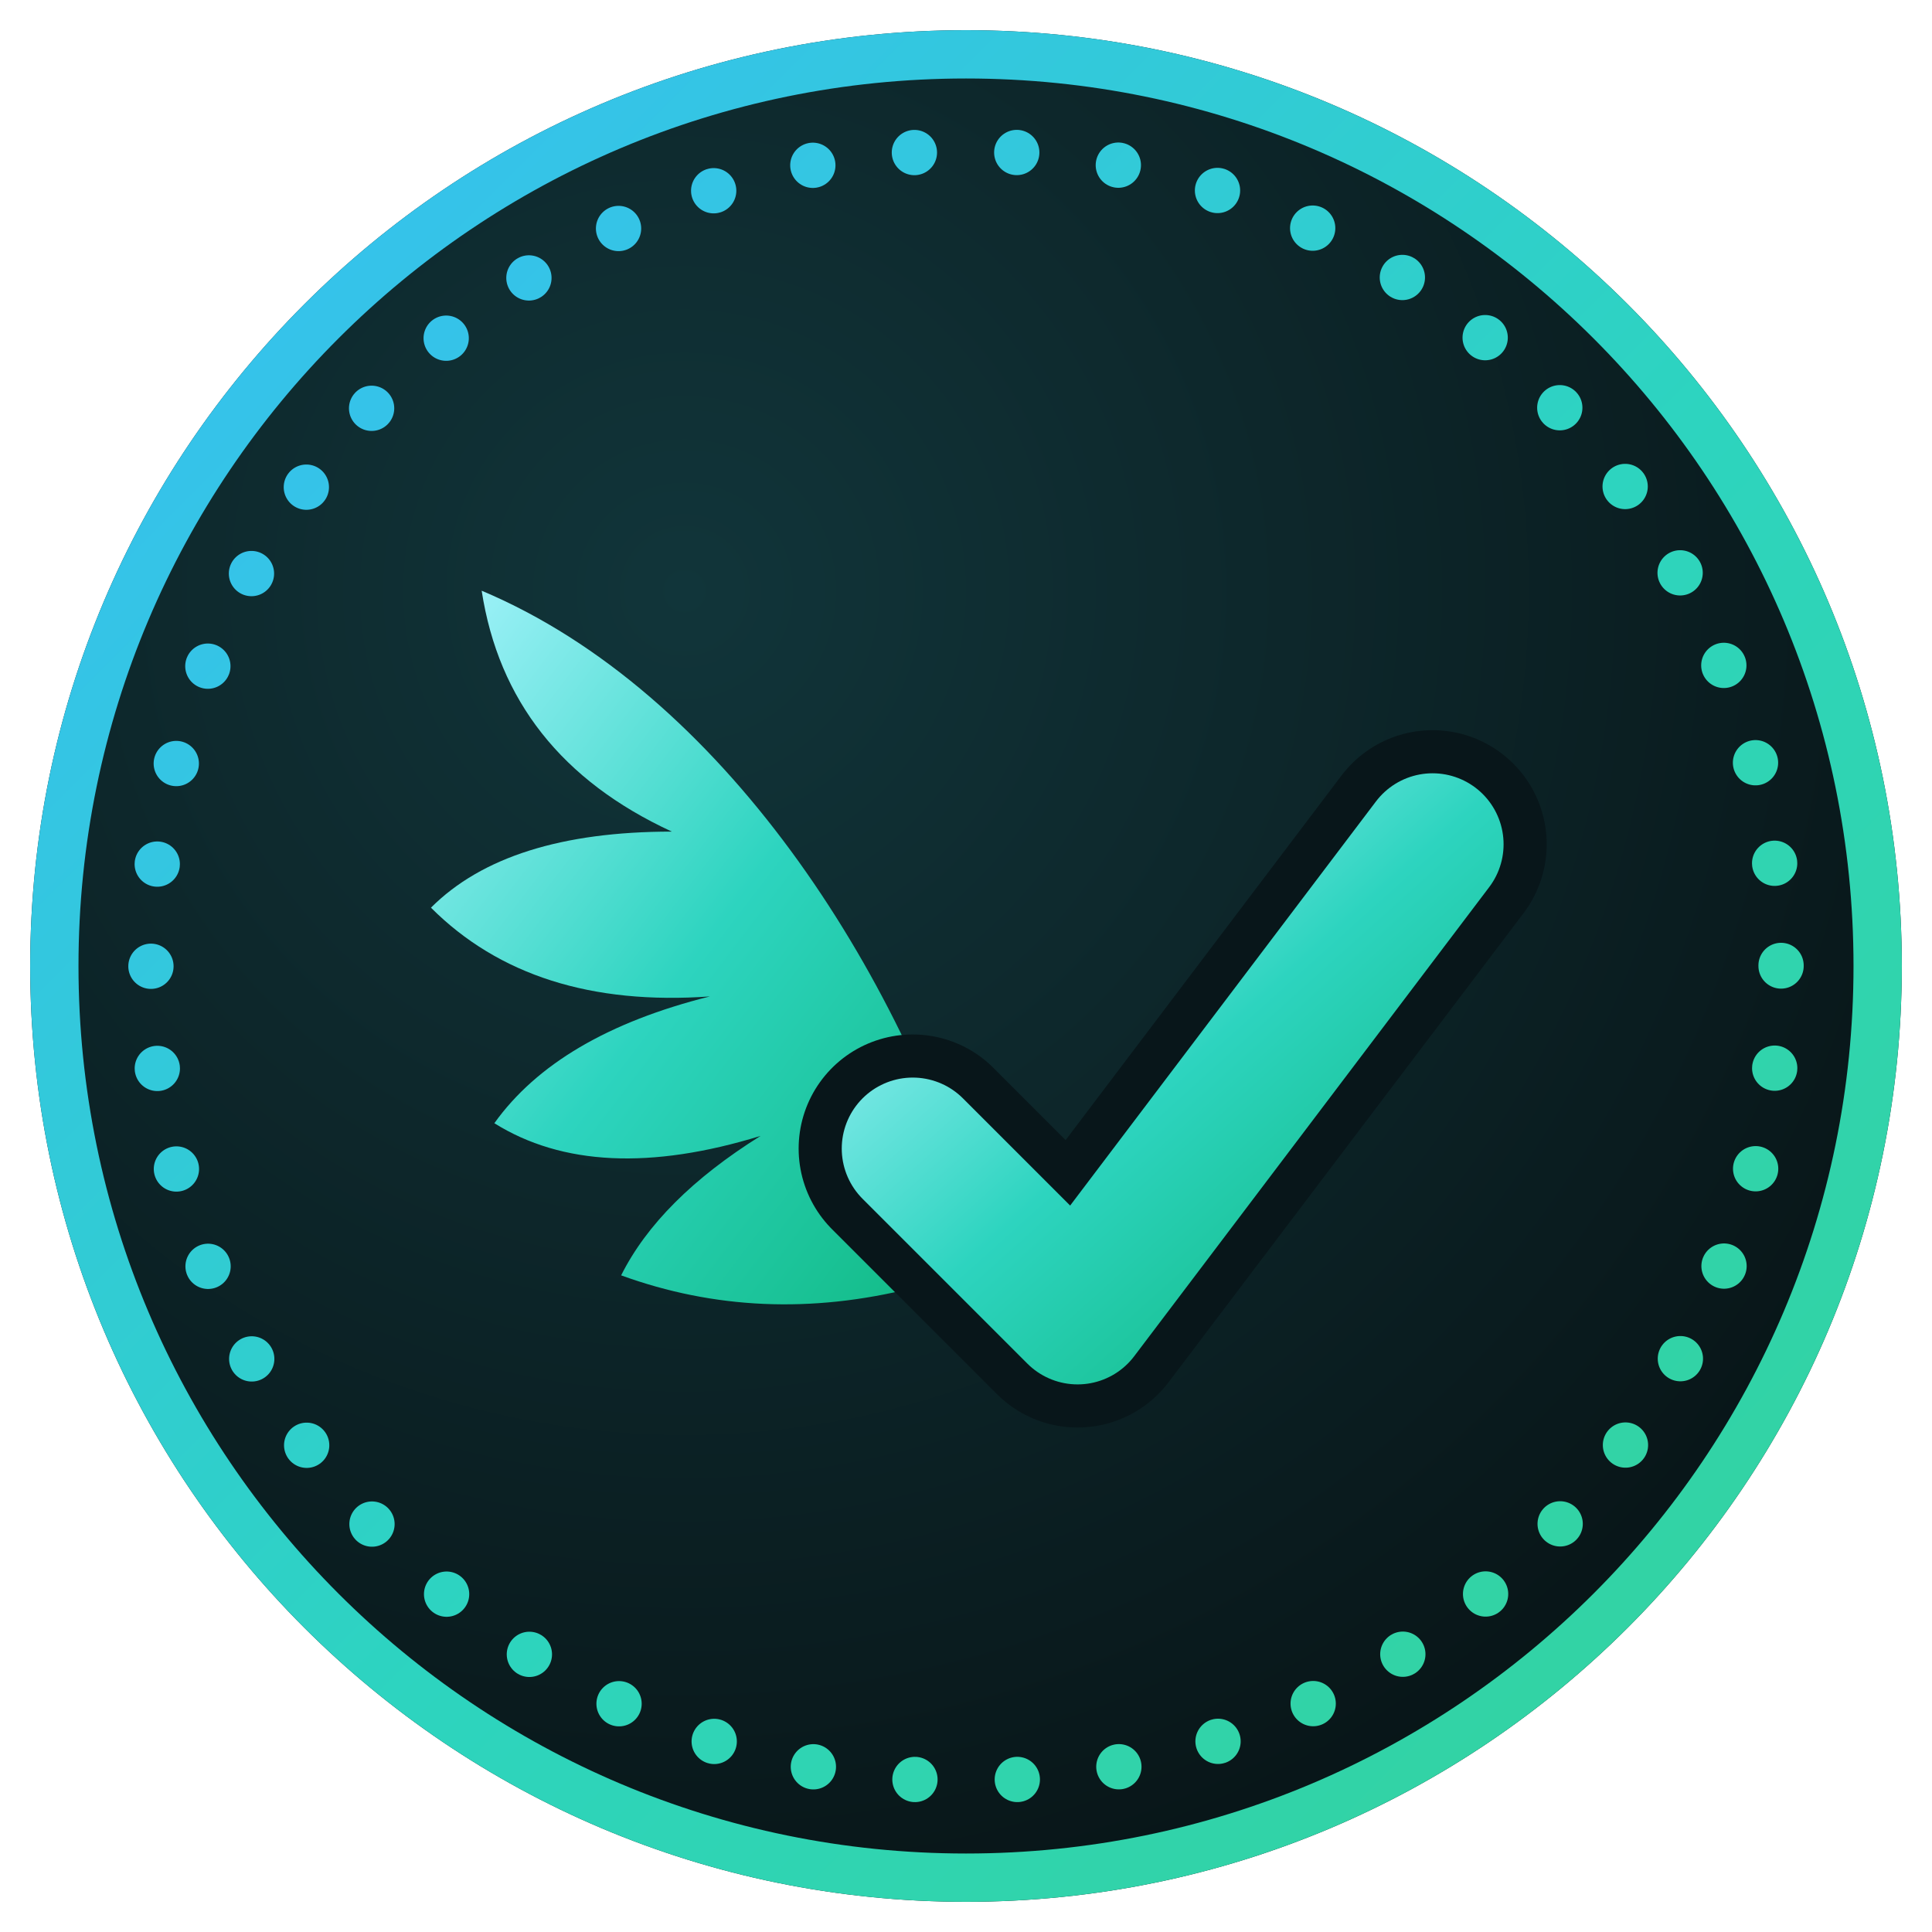
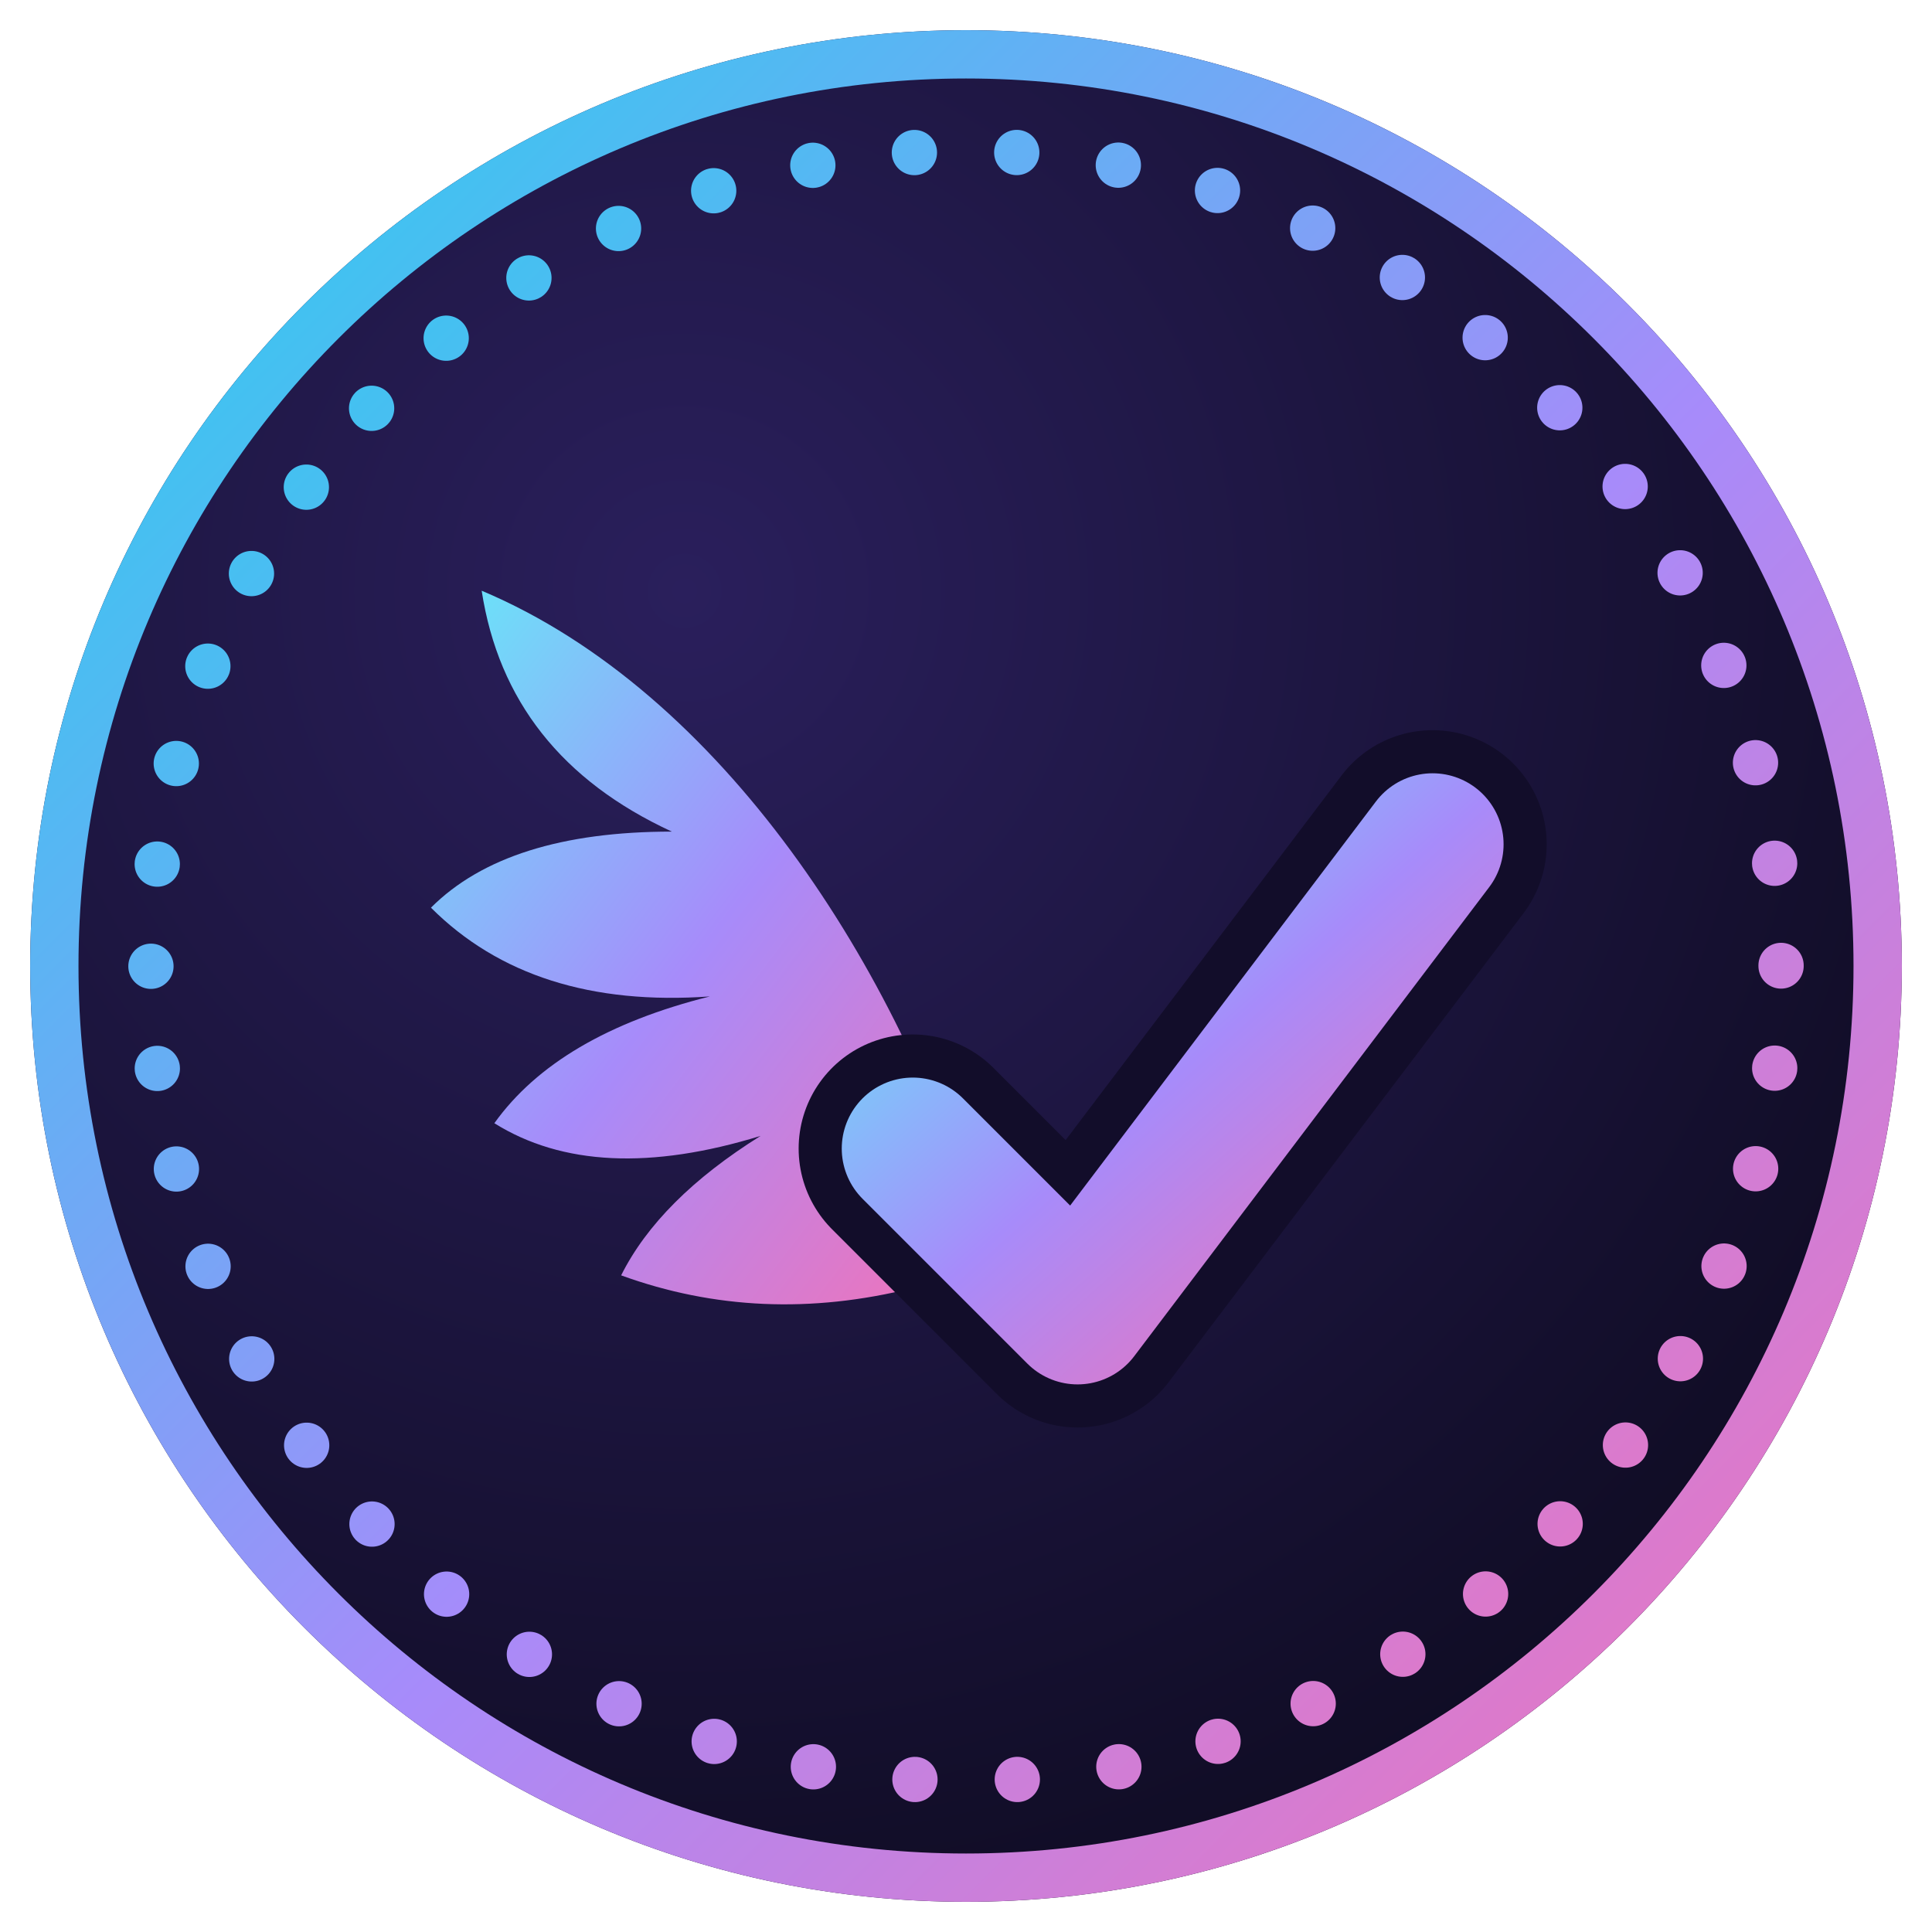
<svg xmlns="http://www.w3.org/2000/svg" viewBox="0 0 64 64" role="img" aria-label="ATS Tester">
  <defs>
    <linearGradient id="g" x1="0" y1="0" x2="1" y2="1">
-       <stop offset="0" stop-color="#A5F3FC" />
-       <stop offset=".5" stop-color="#2DD4BF" />
-       <stop offset="1" stop-color="#10B981" />
+       <stop offset="0" stop-color="#67E8F9" />
+       <stop offset=".5" stop-color="#A78BFA" />
+       <stop offset="1" stop-color="#F472B6" />
    </linearGradient>
    <linearGradient id="r" x1="0" y1="0" x2="1" y2="1">
-       <stop offset="0" stop-color="#38BDF8" />
-       <stop offset=".55" stop-color="#2DD4BF" />
-       <stop offset="1" stop-color="#34D399" />
+       <stop offset="0" stop-color="#22D3EE" />
+       <stop offset=".55" stop-color="#A78BFA" />
+       <stop offset="1" stop-color="#F472B6" />
    </linearGradient>
    <radialGradient id="bg" cx=".35" cy=".3" r=".9">
-       <stop offset="0" stop-color="#11353A" />
-       <stop offset="1" stop-color="#060E10" />
+       <stop offset="0" stop-color="#2A1F5C" />
+       <stop offset="1" stop-color="#0A0818" />
    </radialGradient>
  </defs>
  <circle cx="32" cy="32" r="31" fill="url(#bg)" />
  <circle cx="32" cy="32" r="30.2" fill="none" stroke="url(#r)" stroke-width="1.6" />
  <circle cx="32" cy="32" r="27" fill="none" stroke="url(#r)" stroke-width="1.5" stroke-dasharray="0 3.393" stroke-linecap="round" />
  <g transform="translate(32 32) scale(.84) translate(-29.6 -29.8)">
    <path fill="url(#g)" d="M30 40 C 27 30, 20 19, 10.5 15 Q 11.5 21.5, 18 24.5 Q 11.5 24.5, 8.5 27.5 Q 12.5 31.5, 19.5 31 Q 13.5 32.5, 11 36 Q 15 38.5, 21.5 36.5 Q 17.5 39, 16 42 Q 21.5 44, 27.5 42.5 Z" />
-     <path d="M27.5 37 L34 43.5 L48 25" fill="none" stroke="#08161A" stroke-width="9" stroke-linecap="round" stroke-linejoin="round" />
+     <path d="M27.5 37 L34 43.5 L48 25" fill="none" stroke="#120D2A" stroke-width="9" stroke-linecap="round" stroke-linejoin="round" />
    <path d="M27.5 37 L34 43.5 L48 25" fill="none" stroke="url(#g)" stroke-width="5.6" stroke-linecap="round" stroke-linejoin="round" />
  </g>
</svg>
